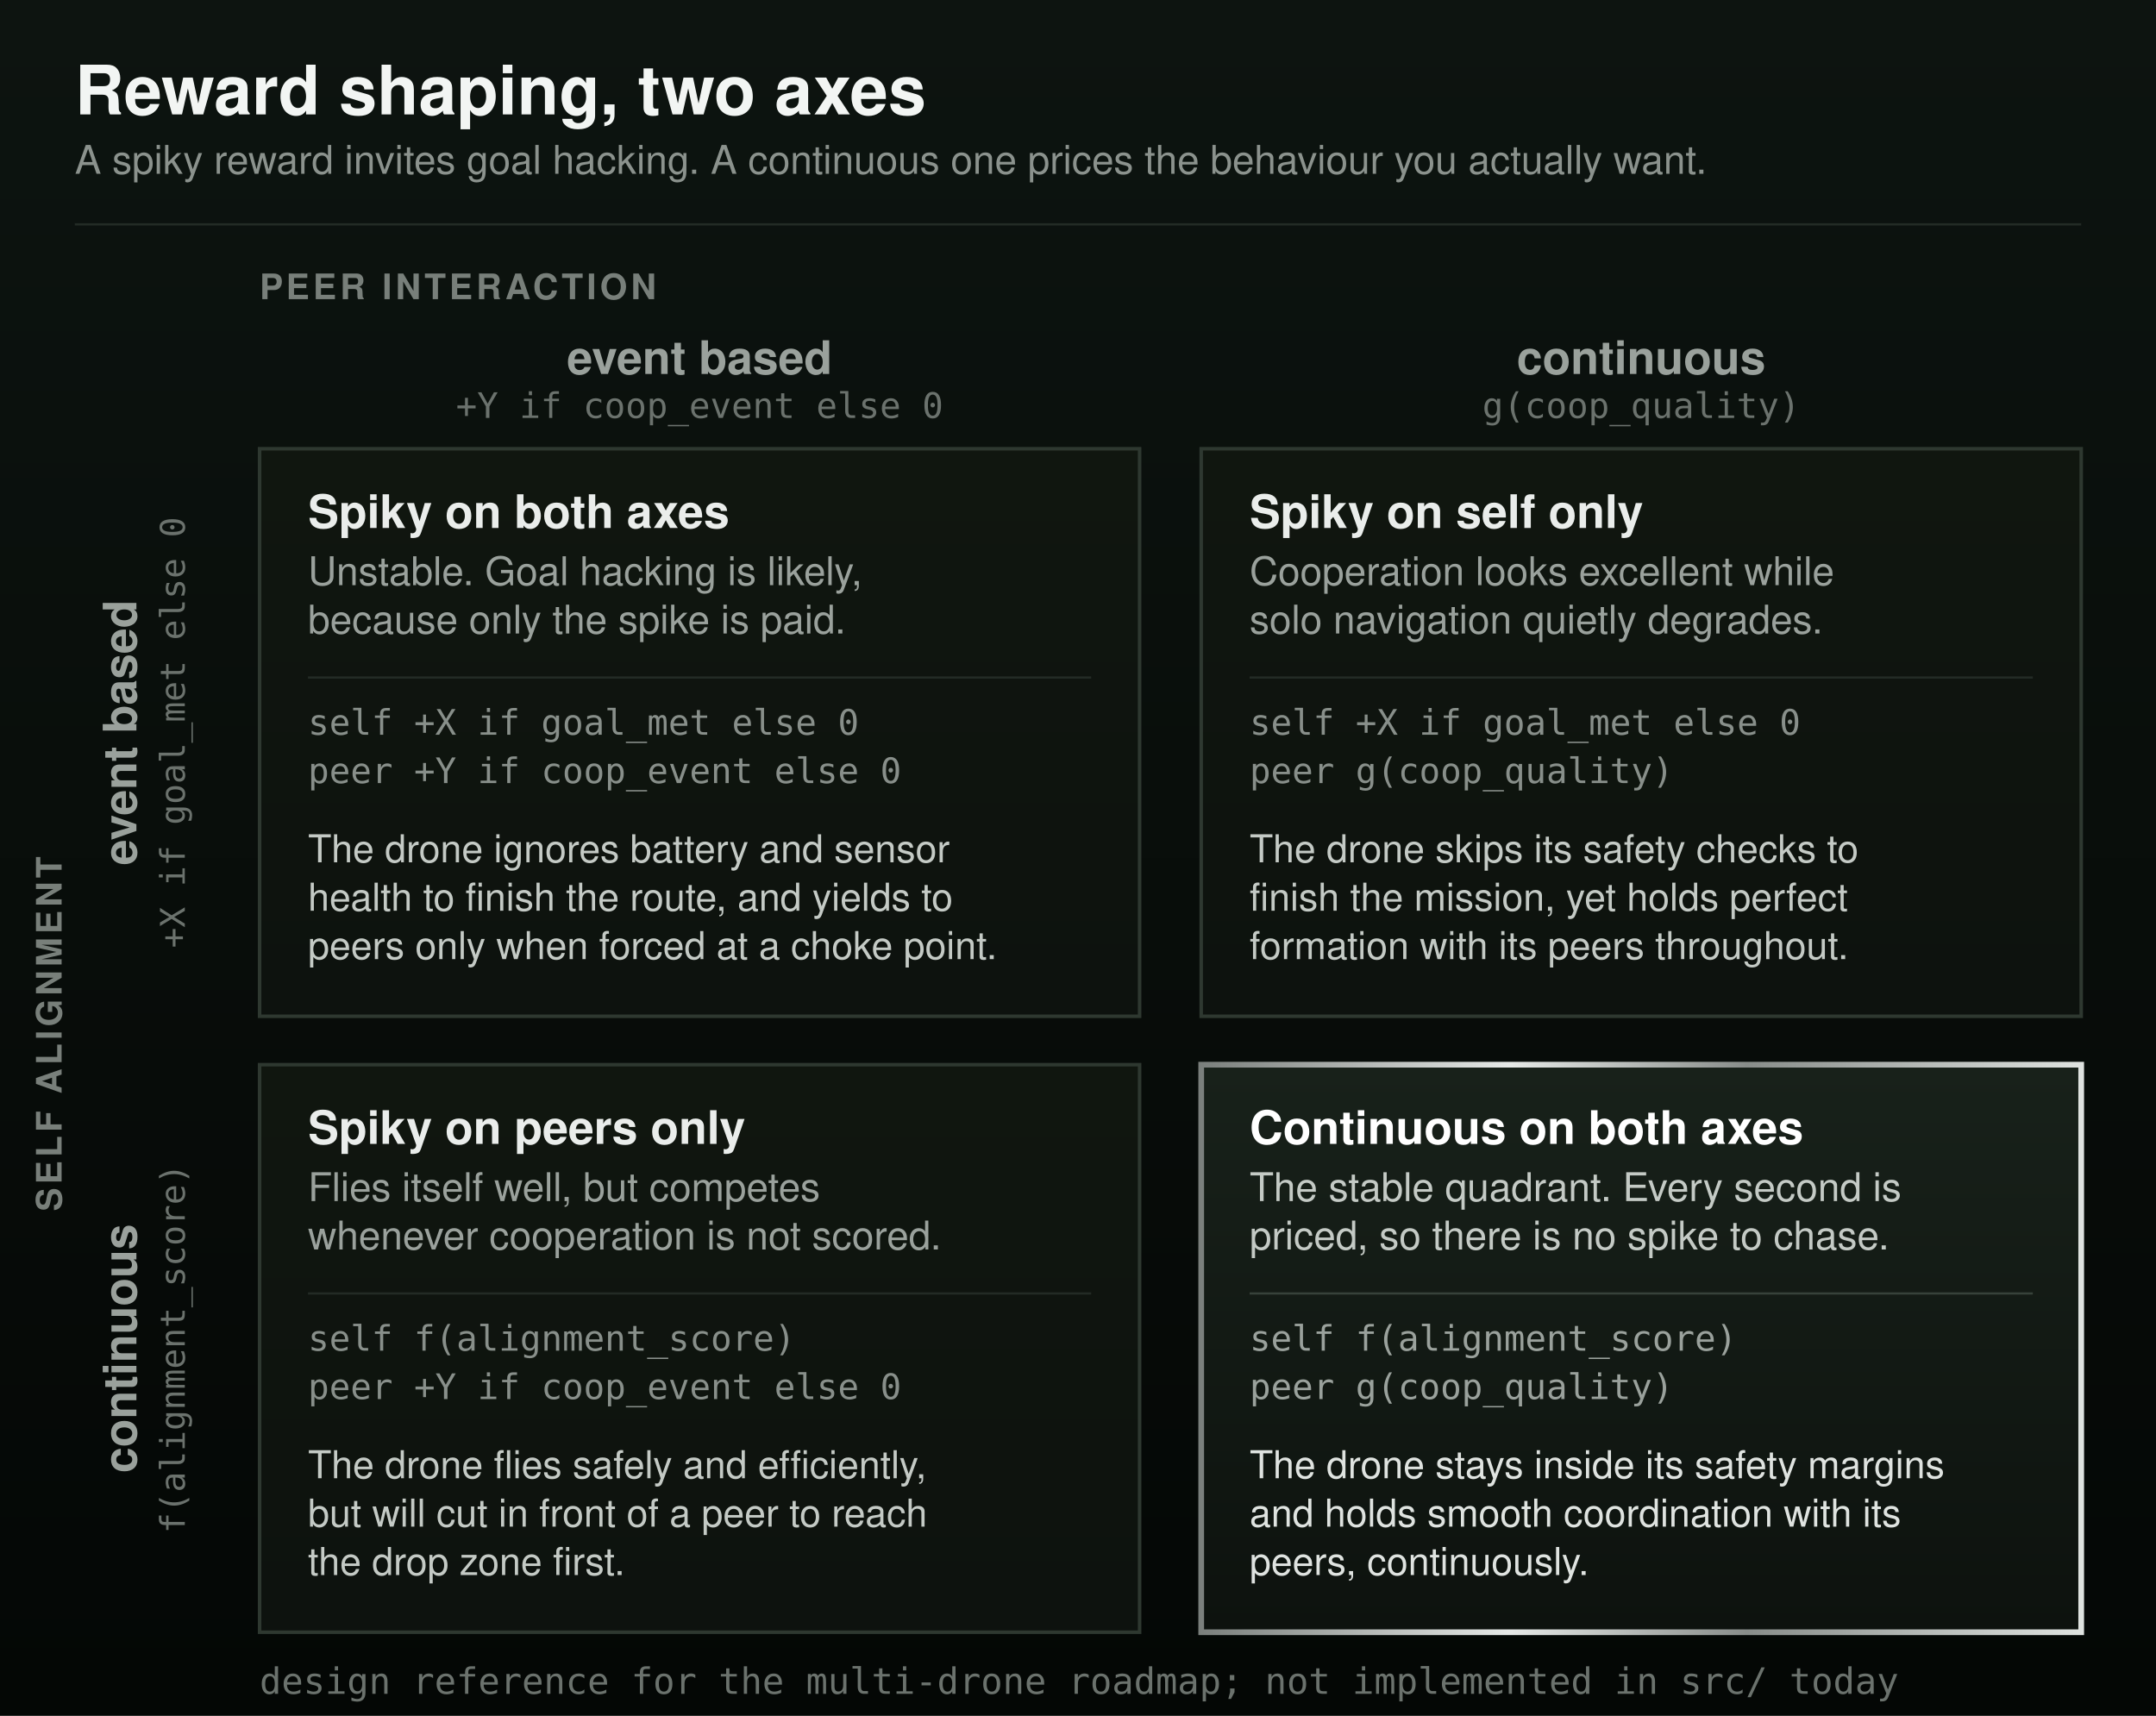
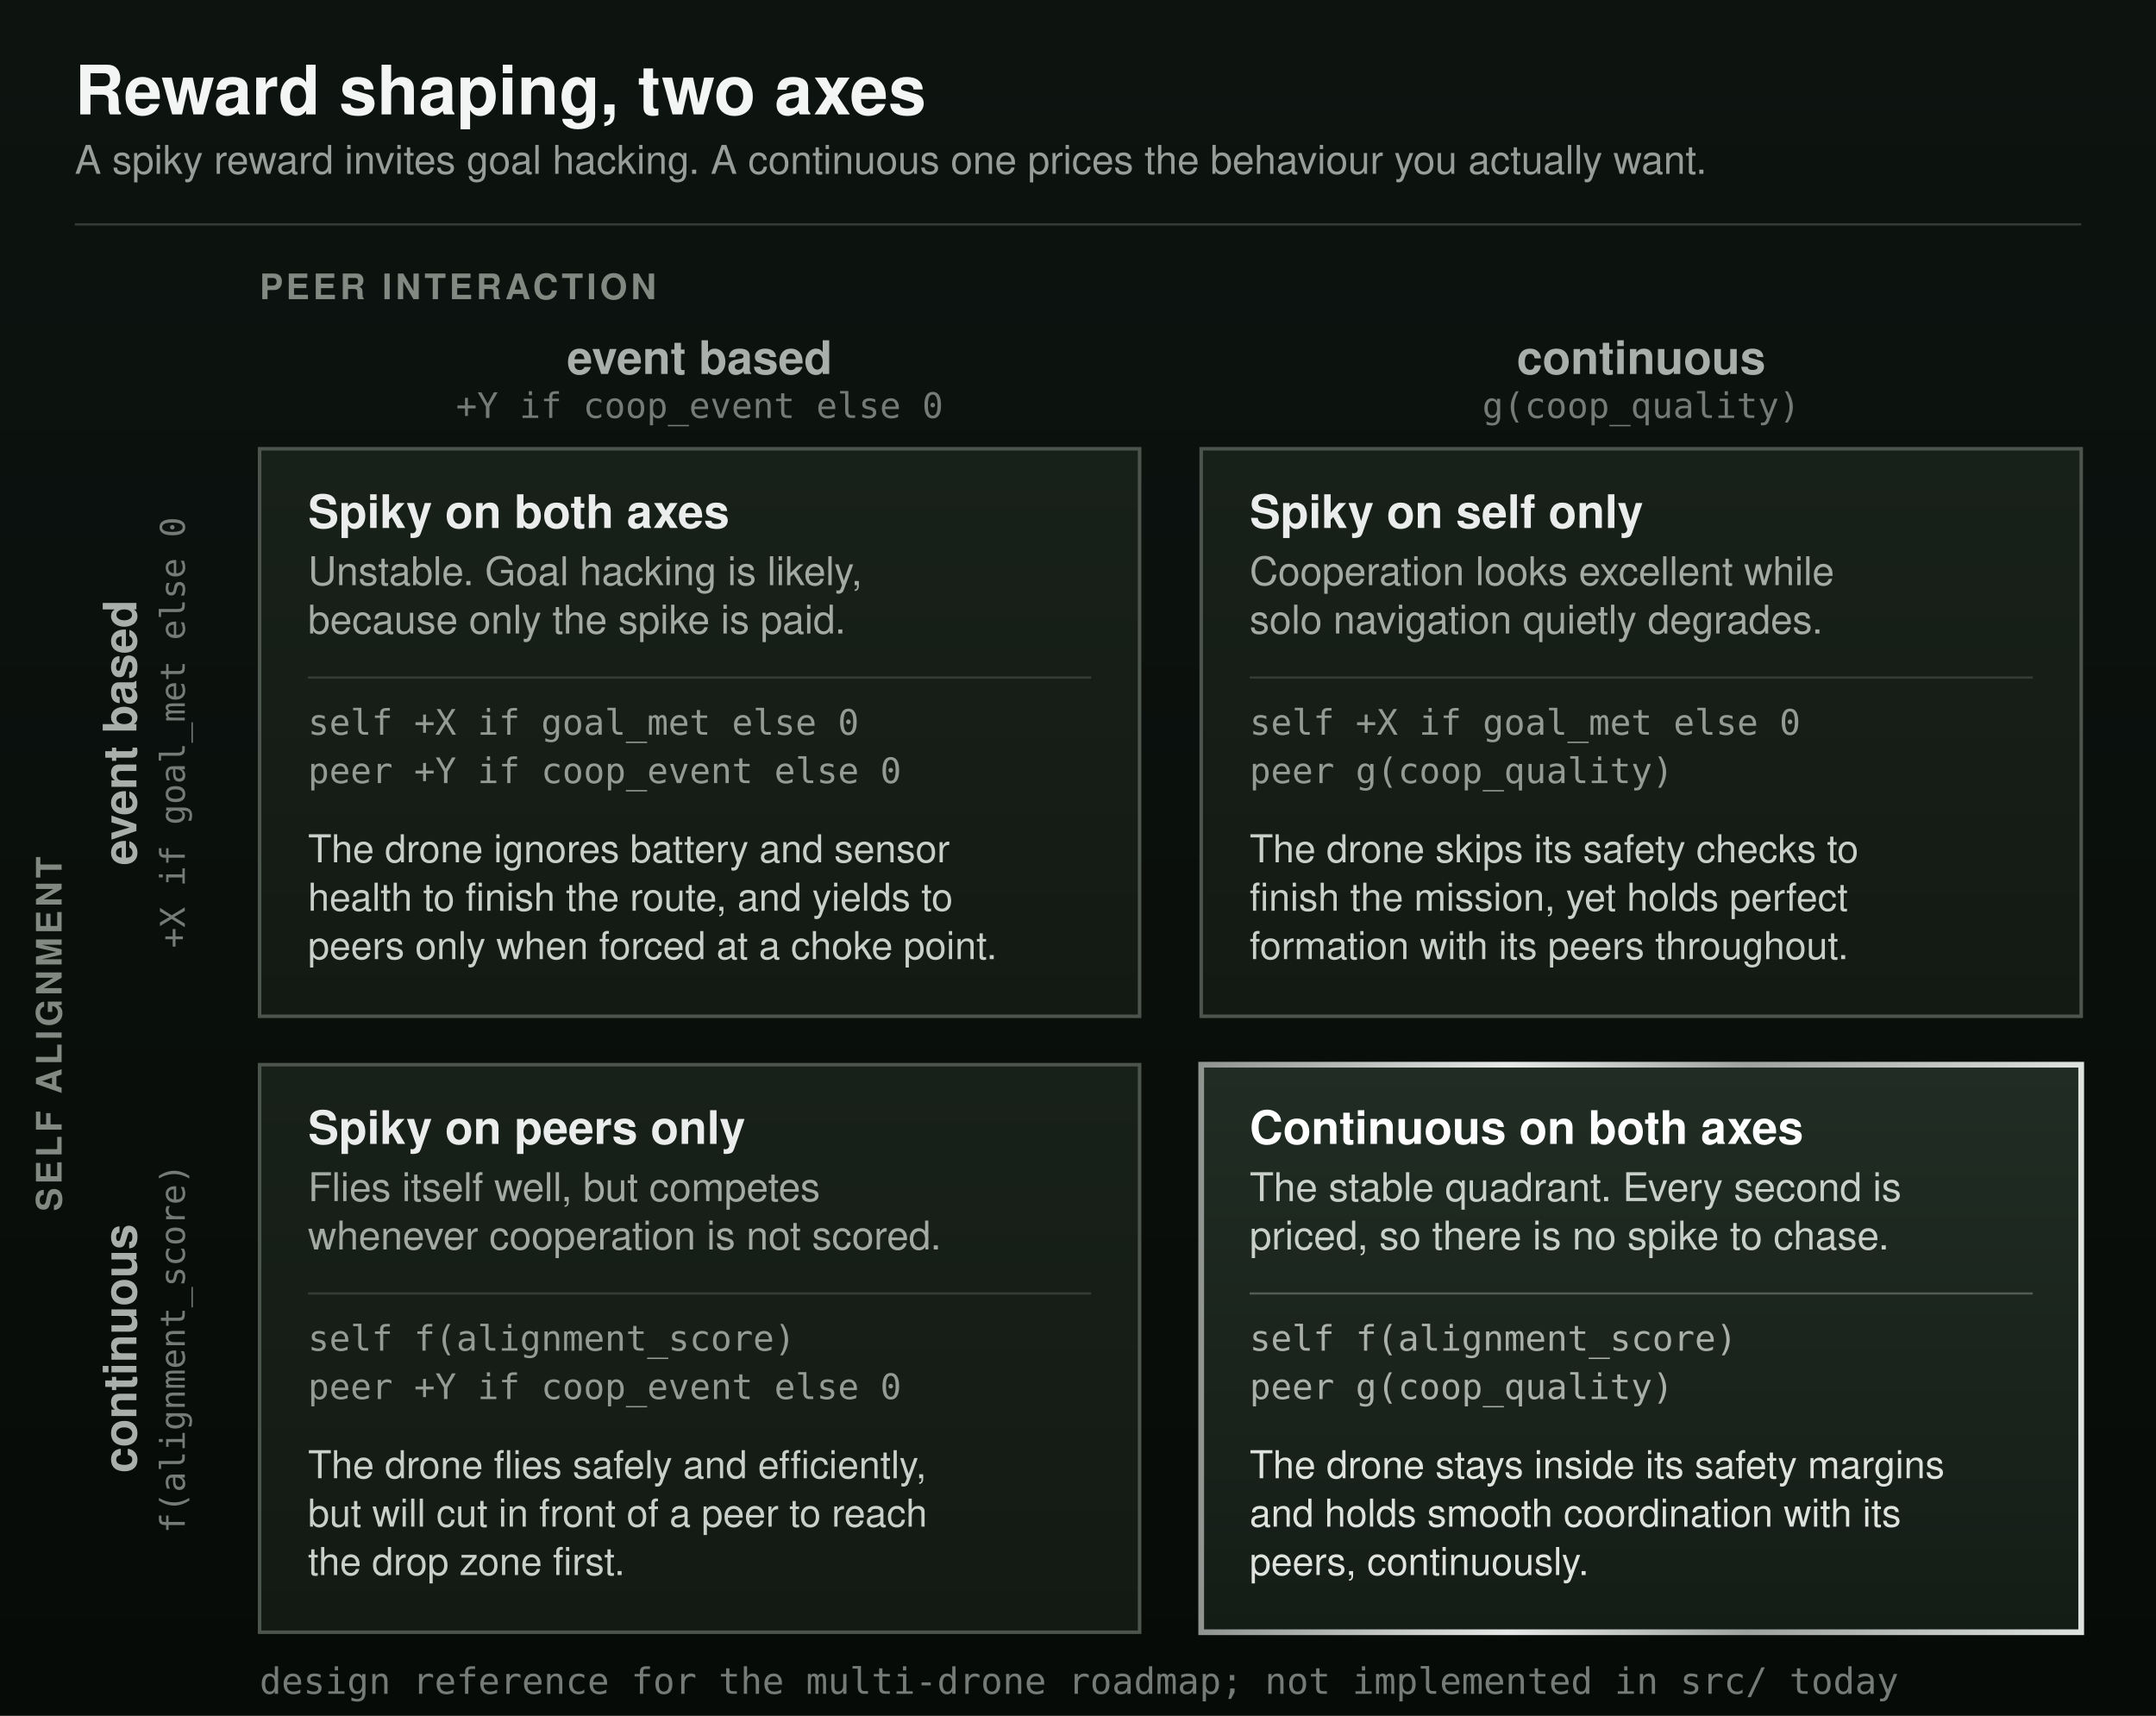
<svg xmlns="http://www.w3.org/2000/svg" viewBox="0 0 980 780" width="980" height="780" role="img" aria-label="Reward shaping on two axes: self alignment against peer interaction, each either event based or continuous, giving four quadrants of which continuous on both axes is the most stable" font-family="ui-sans-serif, -apple-system, BlinkMacSystemFont, Segoe UI, Helvetica, Arial, sans-serif">
  <defs>
    <linearGradient id="bg2" x1="0" y1="0" x2="0" y2="1">
      <stop offset="0" stop-color="#0d1410" />
-       <stop offset="1" stop-color="#040705" />
+       <stop offset="1" stop-color="#070b08" />
    </linearGradient>
    <linearGradient id="chrome2" x1="0" y1="0" x2="1" y2="0">
-       <stop offset="0" stop-color="#7a7f7c" />
+       <stop offset="0" stop-color="#8f9491" />
      <stop offset="0.35" stop-color="#e6e9e7" />
-       <stop offset="0.62" stop-color="#888d8a" />
+       <stop offset="0.62" stop-color="#9ea3a0" />
      <stop offset="1" stop-color="#dfe3e0" />
    </linearGradient>
    <linearGradient id="cell" x1="0" y1="0" x2="0" y2="1">
-       <stop offset="0" stop-color="#10160f" />
-       <stop offset="1" stop-color="#0d120e" />
+       <stop offset="0" stop-color="#182119" />
+       <stop offset="1" stop-color="#131a14" />
    </linearGradient>
    <linearGradient id="cellBest" x1="0" y1="0" x2="0" y2="1">
-       <stop offset="0" stop-color="#18211a" />
-       <stop offset="1" stop-color="#0d120e" />
+       <stop offset="0" stop-color="#212d24" />
+       <stop offset="1" stop-color="#141c16" />
    </linearGradient>
  </defs>
  <rect x="0" y="0" width="980" height="780" fill="url(#bg2)" />
  <text x="34" y="52" fill="#f2f5f3" font-size="31" font-weight="700">Reward shaping, two axes</text>
-   <text x="34" y="79" fill="#8b928d" font-size="18">A spiky reward invites goal hacking. A continuous one prices the behaviour you actually want.</text>
-   <line x1="34" y1="102" x2="946" y2="102" stroke="#232b25" stroke-width="1" />
-   <text x="118" y="136" fill="#787f7a" font-size="16" font-weight="700" letter-spacing="1.6">PEER INTERACTION</text>
-   <text x="318" y="170" fill="#9aa19c" font-size="21" font-weight="700" text-anchor="middle">event based</text>
-   <text x="318" y="190" fill="#6b726d" font-size="16" text-anchor="middle" font-family="ui-monospace, SFMono-Regular, Menlo, monospace">+Y if coop_event else 0</text>
-   <text x="746" y="170" fill="#9aa19c" font-size="21" font-weight="700" text-anchor="middle">continuous</text>
-   <text x="746" y="190" fill="#6b726d" font-size="16" text-anchor="middle" font-family="ui-monospace, SFMono-Regular, Menlo, monospace">g(coop_quality)</text>
-   <text x="0" y="0" fill="#787f7a" font-size="16" font-weight="700" letter-spacing="1.6" text-anchor="middle" transform="translate(28,470) rotate(-90)">SELF ALIGNMENT</text>
-   <text x="0" y="0" fill="#9aa19c" font-size="21" font-weight="700" text-anchor="middle" transform="translate(62,333) rotate(-90)">event based</text>
-   <text x="0" y="0" fill="#6b726d" font-size="15.5" text-anchor="middle" font-family="ui-monospace, SFMono-Regular, Menlo, monospace" transform="translate(84,333) rotate(-90)">+X if goal_met else 0</text>
-   <text x="0" y="0" fill="#9aa19c" font-size="21" font-weight="700" text-anchor="middle" transform="translate(62,613) rotate(-90)">continuous</text>
-   <text x="0" y="0" fill="#6b726d" font-size="15.5" text-anchor="middle" font-family="ui-monospace, SFMono-Regular, Menlo, monospace" transform="translate(84,613) rotate(-90)">f(alignment_score)</text>
-   <rect x="118" y="204" width="400" height="258" fill="url(#cell)" stroke="#2e3830" stroke-width="1.6" />
+   <text x="34" y="79" fill="#979e99" font-size="18">A spiky reward invites goal hacking. A continuous one prices the behaviour you actually want.</text>
+   <line x1="34" y1="102" x2="946" y2="102" stroke="#333d36" stroke-width="1" />
+   <text x="118" y="136" fill="#828983" font-size="16" font-weight="700" letter-spacing="1.6">PEER INTERACTION</text>
+   <text x="318" y="170" fill="#a9afab" font-size="21" font-weight="700" text-anchor="middle">event based</text>
+   <text x="318" y="190" fill="#757c77" font-size="16" text-anchor="middle" font-family="ui-monospace, SFMono-Regular, Menlo, monospace">+Y if coop_event else 0</text>
+   <text x="746" y="170" fill="#a9afab" font-size="21" font-weight="700" text-anchor="middle">continuous</text>
+   <text x="746" y="190" fill="#757c77" font-size="16" text-anchor="middle" font-family="ui-monospace, SFMono-Regular, Menlo, monospace">g(coop_quality)</text>
+   <text x="0" y="0" fill="#828983" font-size="16" font-weight="700" letter-spacing="1.6" text-anchor="middle" transform="translate(28,470) rotate(-90)">SELF ALIGNMENT</text>
+   <text x="0" y="0" fill="#a9afab" font-size="21" font-weight="700" text-anchor="middle" transform="translate(62,333) rotate(-90)">event based</text>
+   <text x="0" y="0" fill="#757c77" font-size="15.5" text-anchor="middle" font-family="ui-monospace, SFMono-Regular, Menlo, monospace" transform="translate(84,333) rotate(-90)">+X if goal_met else 0</text>
+   <text x="0" y="0" fill="#a9afab" font-size="21" font-weight="700" text-anchor="middle" transform="translate(62,613) rotate(-90)">continuous</text>
+   <text x="0" y="0" fill="#757c77" font-size="15.5" text-anchor="middle" font-family="ui-monospace, SFMono-Regular, Menlo, monospace" transform="translate(84,613) rotate(-90)">f(alignment_score)</text>
+   <rect x="118" y="204" width="400" height="258" fill="url(#cell)" stroke="#4b544d" stroke-width="1.6" />
  <text x="140" y="240" fill="#eaedeb" font-size="21" font-weight="700">Spiky on both axes</text>
-   <text x="140" y="266" fill="#9aa19c" font-size="18">Unstable. Goal hacking is likely,</text>
-   <text x="140" y="288" fill="#9aa19c" font-size="18">because only the spike is paid.</text>
-   <line x1="140" y1="308" x2="496" y2="308" stroke="#232b25" stroke-width="1" />
-   <text x="140" y="334" fill="#888f8a" font-size="16" font-family="ui-monospace, SFMono-Regular, Menlo, monospace">self  +X if goal_met else 0</text>
-   <text x="140" y="356" fill="#888f8a" font-size="16" font-family="ui-monospace, SFMono-Regular, Menlo, monospace">peer  +Y if coop_event else 0</text>
-   <text x="140" y="392" fill="#c4cac5" font-size="17.5">The drone ignores battery and sensor</text>
-   <text x="140" y="414" fill="#c4cac5" font-size="17.5">health to finish the route, and yields to</text>
-   <text x="140" y="436" fill="#c4cac5" font-size="17.5">peers only when forced at a choke point.</text>
-   <rect x="546" y="204" width="400" height="258" fill="url(#cell)" stroke="#2e3830" stroke-width="1.6" />
+   <text x="140" y="266" fill="#a3aaa5" font-size="18">Unstable. Goal hacking is likely,</text>
+   <text x="140" y="288" fill="#a3aaa5" font-size="18">because only the spike is paid.</text>
+   <line x1="140" y1="308" x2="496" y2="308" stroke="#333d36" stroke-width="1" />
+   <text x="140" y="334" fill="#949a95" font-size="16" font-family="ui-monospace, SFMono-Regular, Menlo, monospace">self  +X if goal_met else 0</text>
+   <text x="140" y="356" fill="#949a95" font-size="16" font-family="ui-monospace, SFMono-Regular, Menlo, monospace">peer  +Y if coop_event else 0</text>
+   <text x="140" y="392" fill="#c9cfcb" font-size="17.5">The drone ignores battery and sensor</text>
+   <text x="140" y="414" fill="#c9cfcb" font-size="17.5">health to finish the route, and yields to</text>
+   <text x="140" y="436" fill="#c9cfcb" font-size="17.5">peers only when forced at a choke point.</text>
+   <rect x="546" y="204" width="400" height="258" fill="url(#cell)" stroke="#4b544d" stroke-width="1.6" />
  <text x="568" y="240" fill="#eaedeb" font-size="21" font-weight="700">Spiky on self only</text>
-   <text x="568" y="266" fill="#9aa19c" font-size="18">Cooperation looks excellent while</text>
-   <text x="568" y="288" fill="#9aa19c" font-size="18">solo navigation quietly degrades.</text>
-   <line x1="568" y1="308" x2="924" y2="308" stroke="#232b25" stroke-width="1" />
-   <text x="568" y="334" fill="#888f8a" font-size="16" font-family="ui-monospace, SFMono-Regular, Menlo, monospace">self  +X if goal_met else 0</text>
-   <text x="568" y="356" fill="#888f8a" font-size="16" font-family="ui-monospace, SFMono-Regular, Menlo, monospace">peer  g(coop_quality)</text>
-   <text x="568" y="392" fill="#c4cac5" font-size="17.5">The drone skips its safety checks to</text>
-   <text x="568" y="414" fill="#c4cac5" font-size="17.5">finish the mission, yet holds perfect</text>
-   <text x="568" y="436" fill="#c4cac5" font-size="17.5">formation with its peers throughout.</text>
-   <rect x="118" y="484" width="400" height="258" fill="url(#cell)" stroke="#2e3830" stroke-width="1.6" />
+   <text x="568" y="266" fill="#a3aaa5" font-size="18">Cooperation looks excellent while</text>
+   <text x="568" y="288" fill="#a3aaa5" font-size="18">solo navigation quietly degrades.</text>
+   <line x1="568" y1="308" x2="924" y2="308" stroke="#333d36" stroke-width="1" />
+   <text x="568" y="334" fill="#949a95" font-size="16" font-family="ui-monospace, SFMono-Regular, Menlo, monospace">self  +X if goal_met else 0</text>
+   <text x="568" y="356" fill="#949a95" font-size="16" font-family="ui-monospace, SFMono-Regular, Menlo, monospace">peer  g(coop_quality)</text>
+   <text x="568" y="392" fill="#c9cfcb" font-size="17.5">The drone skips its safety checks to</text>
+   <text x="568" y="414" fill="#c9cfcb" font-size="17.5">finish the mission, yet holds perfect</text>
+   <text x="568" y="436" fill="#c9cfcb" font-size="17.5">formation with its peers throughout.</text>
+   <rect x="118" y="484" width="400" height="258" fill="url(#cell)" stroke="#4b544d" stroke-width="1.6" />
  <text x="140" y="520" fill="#eaedeb" font-size="21" font-weight="700">Spiky on peers only</text>
-   <text x="140" y="546" fill="#9aa19c" font-size="18">Flies itself well, but competes</text>
-   <text x="140" y="568" fill="#9aa19c" font-size="18">whenever cooperation is not scored.</text>
-   <line x1="140" y1="588" x2="496" y2="588" stroke="#232b25" stroke-width="1" />
-   <text x="140" y="614" fill="#888f8a" font-size="16" font-family="ui-monospace, SFMono-Regular, Menlo, monospace">self  f(alignment_score)</text>
-   <text x="140" y="636" fill="#888f8a" font-size="16" font-family="ui-monospace, SFMono-Regular, Menlo, monospace">peer  +Y if coop_event else 0</text>
-   <text x="140" y="672" fill="#c4cac5" font-size="17.5">The drone flies safely and efficiently,</text>
-   <text x="140" y="694" fill="#c4cac5" font-size="17.5">but will cut in front of a peer to reach</text>
-   <text x="140" y="716" fill="#c4cac5" font-size="17.5">the drop zone first.</text>
+   <text x="140" y="546" fill="#a3aaa5" font-size="18">Flies itself well, but competes</text>
+   <text x="140" y="568" fill="#a3aaa5" font-size="18">whenever cooperation is not scored.</text>
+   <line x1="140" y1="588" x2="496" y2="588" stroke="#333d36" stroke-width="1" />
+   <text x="140" y="614" fill="#949a95" font-size="16" font-family="ui-monospace, SFMono-Regular, Menlo, monospace">self  f(alignment_score)</text>
+   <text x="140" y="636" fill="#949a95" font-size="16" font-family="ui-monospace, SFMono-Regular, Menlo, monospace">peer  +Y if coop_event else 0</text>
+   <text x="140" y="672" fill="#c9cfcb" font-size="17.5">The drone flies safely and efficiently,</text>
+   <text x="140" y="694" fill="#c9cfcb" font-size="17.5">but will cut in front of a peer to reach</text>
+   <text x="140" y="716" fill="#c9cfcb" font-size="17.5">the drop zone first.</text>
  <rect x="546" y="484" width="400" height="258" fill="url(#cellBest)" stroke="url(#chrome2)" stroke-width="2.6" />
  <text x="568" y="520" fill="#ffffff" font-size="21" font-weight="700">Continuous on both axes</text>
-   <text x="568" y="546" fill="#c4cac5" font-size="18">The stable quadrant. Every second is</text>
-   <text x="568" y="568" fill="#c4cac5" font-size="18">priced, so there is no spike to chase.</text>
-   <line x1="568" y1="588" x2="924" y2="588" stroke="#37423a" stroke-width="1" />
-   <text x="568" y="614" fill="#9aa19c" font-size="16" font-family="ui-monospace, SFMono-Regular, Menlo, monospace">self  f(alignment_score)</text>
-   <text x="568" y="636" fill="#9aa19c" font-size="16" font-family="ui-monospace, SFMono-Regular, Menlo, monospace">peer  g(coop_quality)</text>
+   <text x="568" y="546" fill="#c9cfcb" font-size="18">The stable quadrant. Every second is</text>
+   <text x="568" y="568" fill="#c9cfcb" font-size="18">priced, so there is no spike to chase.</text>
+   <line x1="568" y1="588" x2="924" y2="588" stroke="#525b54" stroke-width="1" />
+   <text x="568" y="614" fill="#a9afab" font-size="16" font-family="ui-monospace, SFMono-Regular, Menlo, monospace">self  f(alignment_score)</text>
+   <text x="568" y="636" fill="#a9afab" font-size="16" font-family="ui-monospace, SFMono-Regular, Menlo, monospace">peer  g(coop_quality)</text>
  <text x="568" y="672" fill="#dfe3e0" font-size="17.5">The drone stays inside its safety margins</text>
  <text x="568" y="694" fill="#dfe3e0" font-size="17.5">and holds smooth coordination with its</text>
  <text x="568" y="716" fill="#dfe3e0" font-size="17.5">peers, continuously.</text>
-   <text x="118" y="770" fill="#6b726d" font-size="16.5" font-family="ui-monospace, SFMono-Regular, Menlo, monospace">design reference for the multi-drone roadmap; not implemented in src/ today</text>
+   <text x="118" y="770" fill="#757c77" font-size="16.5" font-family="ui-monospace, SFMono-Regular, Menlo, monospace">design reference for the multi-drone roadmap; not implemented in src/ today</text>
</svg>
